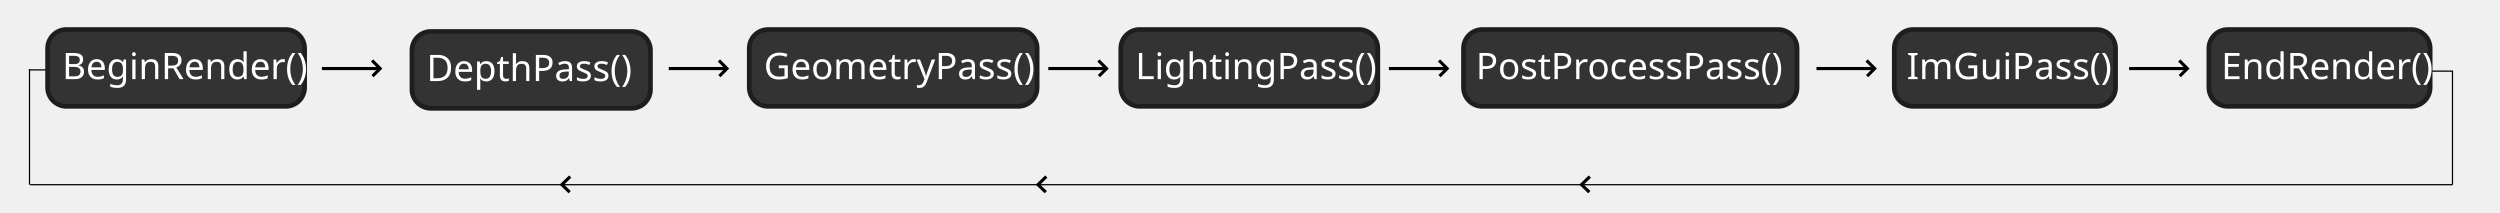
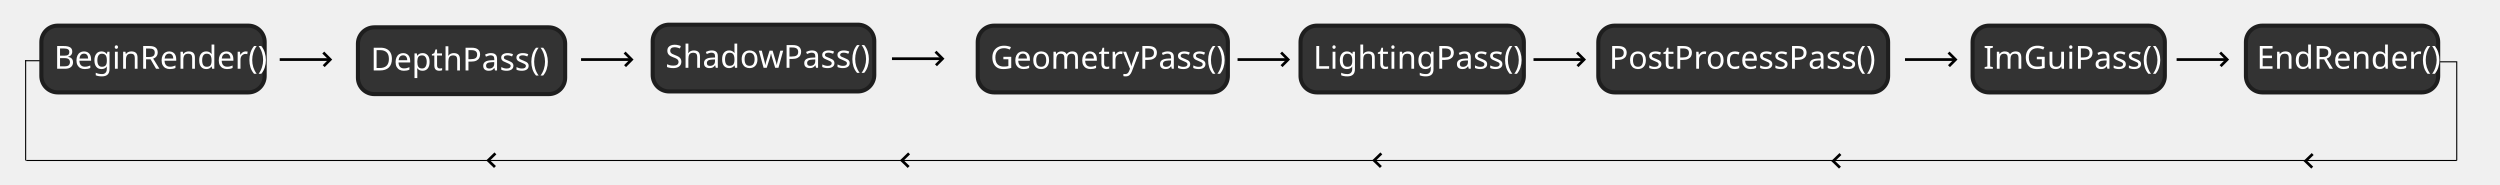
- <svg xmlns="http://www.w3.org/2000/svg" width="53cm" height="4.5cm" viewBox="0 0 530 45" version="1.1" id="svg1630">
+ <svg xmlns="http://www.w3.org/2000/svg" width="61cm" height="4.5cm" viewBox="0 0 610 45" version="1.1" id="svg1630">
  <defs id="defs1627" />
  <g id="layer1">
    <g id="g869" transform="translate(-1.954023)" style="display:inline">
      <path style="display:inline;fill:none;fill-rule:evenodd;stroke:#000000;stroke-width:0.265px;stroke-linecap:butt;stroke-linejoin:miter;stroke-opacity:1" d="m 8.077,14.817 h 5.358 v 0.066" id="path20368" />
      <path style="display:inline;fill:none;fill-rule:evenodd;stroke:#000000;stroke-width:0.265px;stroke-linecap:butt;stroke-linejoin:miter;stroke-opacity:1" d="M 8.21,39.158 V 14.817 h -0.132" id="path20342" />
-       <path style="display:inline;fill:none;fill-rule:evenodd;stroke:#000000;stroke-width:0.265px;stroke-linecap:butt;stroke-linejoin:miter;stroke-opacity:1" d="m 521.881,39.158 v 1e-6 H 8.36" id="path20310" />
-       <path style="display:inline;fill:none;fill-rule:evenodd;stroke:#000000;stroke-width:0.265px;stroke-linecap:butt;stroke-linejoin:miter;stroke-opacity:1" d="m 517.383,15.081 h 4.498 v 24.077" id="path20308" />
+       <path style="display:inline;fill:none;fill-rule:evenodd;stroke:#000000;stroke-width:0.265px;stroke-linecap:butt;stroke-linejoin:miter;stroke-opacity:1" d="m 601.398,39.158 v 1e-6 H 8.36" id="path20310" />
+       <path style="display:inline;fill:none;fill-rule:evenodd;stroke:#000000;stroke-width:0.265px;stroke-linecap:butt;stroke-linejoin:miter;stroke-opacity:1" d="m 596.9,15.081 h 4.498 v 24.077" id="path20308" />
    </g>
    <g id="g60751-0" style="display:inline" transform="translate(2.860878,-0.5985893)">
      <rect style="fill:#333333;fill-opacity:1;stroke:#1e1e1e;stroke-width:1;stroke-miterlimit:4;stroke-dasharray:none;stroke-opacity:1" id="rect13965-1" width="54.483" height="16.285" x="7.232" y="6.858" rx="4" ry="4" />
      <text xml:space="preserve" style="font-style:normal;font-variant:normal;font-weight:normal;font-stretch:normal;font-size:7.761px;line-height:1.25;font-family:Bahnschrift;-inkscape-font-specification:Bahnschrift;fill:#ffffff;fill-opacity:1;stroke:none;stroke-width:0.265" x="10.333" y="17.375" id="text19821-7">
        <tspan id="tspan19819-9" style="font-style:normal;font-variant:normal;font-weight:normal;font-stretch:normal;font-size:7.761px;font-family:Bahnschrift;-inkscape-font-specification:Bahnschrift;fill:#ffffff;stroke-width:0.265" x="10.333" y="17.375">BeginRender()</tspan>
      </text>
    </g>
    <g id="g60751-0-8" style="display:inline" transform="translate(80.10566,-0.1855156)">
      <rect style="fill:#333333;fill-opacity:1;stroke:#1e1e1e;stroke-width:1;stroke-miterlimit:4;stroke-dasharray:none;stroke-opacity:1" id="rect13965-1-5" width="50.558" height="16.285" x="7.232" y="6.858" rx="4" ry="4" />
      <text xml:space="preserve" style="font-style:normal;font-variant:normal;font-weight:normal;font-stretch:normal;font-size:7.761px;line-height:1.25;font-family:Bahnschrift;-inkscape-font-specification:Bahnschrift;fill:#ffffff;fill-opacity:1;stroke:none;stroke-width:0.265" x="10.333" y="17.375" id="text19821-7-0">
        <tspan id="tspan19819-9-0" style="font-style:normal;font-variant:normal;font-weight:normal;font-stretch:normal;font-size:7.761px;font-family:Bahnschrift;-inkscape-font-specification:Bahnschrift;fill:#ffffff;stroke-width:0.265" x="10.333" y="17.375">DepthPass()</tspan>
      </text>
    </g>
-     <g id="g60751-0-0" style="display:inline" transform="translate(151.612,-0.5985893)">
+     <g id="g60751-0-0" style="display:inline" transform="translate(231.3352,-0.5985893)">
      <rect style="fill:#333333;fill-opacity:1;stroke:#1e1e1e;stroke-width:1;stroke-miterlimit:4;stroke-dasharray:none;stroke-opacity:1" id="rect13965-1-0" width="61.031" height="16.285" x="7.232" y="6.858" rx="4" ry="4" />
      <text xml:space="preserve" style="font-style:normal;font-variant:normal;font-weight:normal;font-stretch:normal;font-size:7.761px;line-height:1.25;font-family:Bahnschrift;-inkscape-font-specification:Bahnschrift;fill:#ffffff;fill-opacity:1;stroke:none;stroke-width:0.265" x="10.333" y="17.375" id="text19821-7-6">
        <tspan id="tspan19819-9-9" style="font-style:normal;font-variant:normal;font-weight:normal;font-stretch:normal;font-size:7.761px;font-family:Bahnschrift;-inkscape-font-specification:Bahnschrift;fill:#ffffff;stroke-width:0.265" x="10.333" y="17.375">GeometryPass()</tspan>
      </text>
    </g>
    <g id="g57026-2-8" transform="translate(-12.76102,-0.5985893)" style="display:inline">
      <path style="fill:#ffffff;fill-opacity:1;stroke:#000000;stroke-width:0.665;stroke-linecap:butt;stroke-linejoin:miter;stroke-miterlimit:4;stroke-dasharray:none;stroke-opacity:1" d="M 81.012,15.131 H 93.348" id="path40078-6-5" />
      <path style="fill:none;stroke:#000000;stroke-width:0.665;stroke-linecap:butt;stroke-linejoin:miter;stroke-miterlimit:4;stroke-dasharray:none;stroke-opacity:1" d="m 91.637,13.419 1.712,1.712 -1.604,1.604" id="path56876-0-2" />
    </g>
    <g id="g57026-2-8-4" transform="translate(60.7661,-0.5985893)" style="display:inline">
      <path style="fill:#ffffff;fill-opacity:1;stroke:#000000;stroke-width:0.665;stroke-linecap:butt;stroke-linejoin:miter;stroke-miterlimit:4;stroke-dasharray:none;stroke-opacity:1" d="M 81.012,15.131 H 93.348" id="path40078-6-5-6" />
      <path style="fill:none;stroke:#000000;stroke-width:0.665;stroke-linecap:butt;stroke-linejoin:miter;stroke-miterlimit:4;stroke-dasharray:none;stroke-opacity:1" d="m 91.637,13.419 1.712,1.712 -1.604,1.604" id="path56876-0-2-1" />
    </g>
-     <g id="g60751-0-0-6" style="display:inline" transform="translate(230.3763,-0.5985893)">
+     <g id="g60751-0-8-3" style="display:inline" transform="translate(155.969,-0.3964446)">
+       <rect style="fill:#333333;fill-opacity:1;stroke:#1e1e1e;stroke-width:1;stroke-miterlimit:4;stroke-dasharray:none;stroke-opacity:1" id="rect13965-1-5-4" width="54.063" height="16.285" x="3.289" y="6.42" rx="4" ry="4" />
+       <text xml:space="preserve" style="font-style:normal;font-variant:normal;font-weight:normal;font-stretch:normal;font-size:7.761px;line-height:1.25;font-family:Bahnschrift;-inkscape-font-specification:Bahnschrift;fill:#ffffff;fill-opacity:1;stroke:none;stroke-width:0.265" x="6.39" y="16.937" id="text19821-7-0-7">
+         <tspan id="tspan19819-9-0-0" style="font-style:normal;font-variant:normal;font-weight:normal;font-stretch:normal;font-size:7.761px;font-family:Bahnschrift;-inkscape-font-specification:Bahnschrift;fill:#ffffff;stroke-width:0.265" x="6.39" y="16.937">ShadowPass()</tspan>
+       </text>
+     </g>
+     <g id="g57026-2-8-4-0" transform="translate(136.6295,-0.8095183)" style="display:inline">
+       <path style="fill:#ffffff;fill-opacity:1;stroke:#000000;stroke-width:0.665;stroke-linecap:butt;stroke-linejoin:miter;stroke-miterlimit:4;stroke-dasharray:none;stroke-opacity:1" d="M 81.012,15.131 H 93.348" id="path40078-6-5-6-7" />
+       <path style="fill:none;stroke:#000000;stroke-width:0.665;stroke-linecap:butt;stroke-linejoin:miter;stroke-miterlimit:4;stroke-dasharray:none;stroke-opacity:1" d="m 91.637,13.419 1.712,1.712 -1.604,1.604" id="path56876-0-2-1-7" />
+     </g>
+     <g id="g60751-0-0-6" style="display:inline" transform="translate(310.0995,-0.5985893)">
      <rect style="fill:#333333;fill-opacity:1;stroke:#1e1e1e;stroke-width:1;stroke-miterlimit:4;stroke-dasharray:none;stroke-opacity:1" id="rect13965-1-0-2" width="54.483" height="16.285" x="7.232" y="6.858" rx="4" ry="4" />
      <text xml:space="preserve" style="font-style:normal;font-variant:normal;font-weight:normal;font-stretch:normal;font-size:7.761px;line-height:1.25;font-family:Bahnschrift;-inkscape-font-specification:Bahnschrift;fill:#ffffff;fill-opacity:1;stroke:none;stroke-width:0.265" x="10.333" y="17.375" id="text19821-7-6-1">
        <tspan id="tspan19819-9-9-8" style="font-style:normal;font-variant:normal;font-weight:normal;font-stretch:normal;font-size:7.761px;font-family:Bahnschrift;-inkscape-font-specification:Bahnschrift;fill:#ffffff;stroke-width:0.265" x="10.333" y="17.375">LightingPass()</tspan>
      </text>
    </g>
-     <g id="g57026-2-8-7" transform="translate(141.2285,-0.5985893)" style="display:inline">
+     <g id="g57026-2-8-7" transform="translate(220.9518,-0.5985893)" style="display:inline">
      <path style="fill:#ffffff;fill-opacity:1;stroke:#000000;stroke-width:0.665;stroke-linecap:butt;stroke-linejoin:miter;stroke-miterlimit:4;stroke-dasharray:none;stroke-opacity:1" d="M 81.012,15.131 H 93.348" id="path40078-6-5-5" />
      <path style="fill:none;stroke:#000000;stroke-width:0.665;stroke-linecap:butt;stroke-linejoin:miter;stroke-miterlimit:4;stroke-dasharray:none;stroke-opacity:1" d="m 91.637,13.419 1.712,1.712 -1.604,1.604" id="path56876-0-2-2" />
    </g>
-     <g id="g60751-0-0-6-1" style="display:inline" transform="translate(394.3557,-0.5985893)">
+     <g id="g60751-0-0-6-1" style="display:inline" transform="translate(474.0789,-0.5985893)">
      <rect style="fill:#333333;fill-opacity:1;stroke:#1e1e1e;stroke-width:1;stroke-miterlimit:4;stroke-dasharray:none;stroke-opacity:1" id="rect13965-1-0-2-0" width="46.905" height="16.285" x="7.232" y="6.858" rx="4" ry="4" />
      <text xml:space="preserve" style="font-style:normal;font-variant:normal;font-weight:normal;font-stretch:normal;font-size:7.761px;line-height:1.25;font-family:Bahnschrift;-inkscape-font-specification:Bahnschrift;fill:#ffffff;fill-opacity:1;stroke:none;stroke-width:0.265" x="9.865" y="17.375" id="text19821-7-6-1-6">
        <tspan id="tspan19819-9-9-8-5" style="font-style:normal;font-variant:normal;font-weight:normal;font-stretch:normal;font-size:7.761px;font-family:Bahnschrift;-inkscape-font-specification:Bahnschrift;fill:#ffffff;stroke-width:0.265" x="9.865" y="17.375">ImGuiPass()</tspan>
      </text>
    </g>
-     <g id="g60751-0-0-6-1-47" style="display:inline" transform="translate(303.0308,-0.5985893)">
+     <g id="g60751-0-0-6-1-47" style="display:inline" transform="translate(382.754,-0.5985893)">
      <rect style="fill:#333333;fill-opacity:1;stroke:#1e1e1e;stroke-width:1;stroke-miterlimit:4;stroke-dasharray:none;stroke-opacity:1" id="rect13965-1-0-2-0-2" width="70.711" height="16.285" x="7.232" y="6.858" rx="4" ry="4" />
      <text xml:space="preserve" style="font-style:normal;font-variant:normal;font-weight:normal;font-stretch:normal;font-size:7.761px;line-height:1.25;font-family:Bahnschrift;-inkscape-font-specification:Bahnschrift;fill:#ffffff;fill-opacity:1;stroke:none;stroke-width:0.265" x="9.865" y="17.375" id="text19821-7-6-1-6-9">
        <tspan id="tspan19819-9-9-8-5-5" style="font-style:normal;font-variant:normal;font-weight:normal;font-stretch:normal;font-size:7.761px;font-family:Bahnschrift;-inkscape-font-specification:Bahnschrift;fill:#ffffff;stroke-width:0.265" x="9.865" y="17.375">PostProcessPass()</tspan>
      </text>
    </g>
-     <g id="g57026-2-8-7-7" transform="translate(213.441,-0.5985893)" style="display:inline">
+     <g id="g57026-2-8-7-7" transform="translate(293.1642,-0.5985893)" style="display:inline">
      <path style="fill:#ffffff;fill-opacity:1;stroke:#000000;stroke-width:0.665;stroke-linecap:butt;stroke-linejoin:miter;stroke-miterlimit:4;stroke-dasharray:none;stroke-opacity:1" d="M 81.012,15.131 H 93.348" id="path40078-6-5-5-5" />
      <path style="fill:none;stroke:#000000;stroke-width:0.665;stroke-linecap:butt;stroke-linejoin:miter;stroke-miterlimit:4;stroke-dasharray:none;stroke-opacity:1" d="m 91.637,13.419 1.712,1.712 -1.604,1.604" id="path56876-0-2-2-7" />
    </g>
-     <g id="g57026-2-8-7-7-9" transform="translate(304.0828,-0.5985893)" style="display:inline">
+     <g id="g57026-2-8-7-7-9" transform="translate(383.806,-0.5985893)" style="display:inline">
      <path style="fill:#ffffff;fill-opacity:1;stroke:#000000;stroke-width:0.665;stroke-linecap:butt;stroke-linejoin:miter;stroke-miterlimit:4;stroke-dasharray:none;stroke-opacity:1" d="M 81.012,15.131 H 93.348" id="path40078-6-5-5-5-4" />
      <path style="fill:none;stroke:#000000;stroke-width:0.665;stroke-linecap:butt;stroke-linejoin:miter;stroke-miterlimit:4;stroke-dasharray:none;stroke-opacity:1" d="m 91.637,13.419 1.712,1.712 -1.604,1.604" id="path56876-0-2-2-7-1" />
    </g>
-     <g id="g60751-0-0-6-1-4" style="display:inline" transform="translate(461.0538,-0.5985893)">
+     <g id="g60751-0-0-6-1-4" style="display:inline" transform="translate(540.7771,-0.5985893)">
      <rect style="fill:#333333;fill-opacity:1;stroke:#1e1e1e;stroke-width:1;stroke-miterlimit:4;stroke-dasharray:none;stroke-opacity:1" id="rect13965-1-0-2-0-7" width="46.905" height="16.285" x="7.232" y="6.858" rx="4" ry="4" />
      <text xml:space="preserve" style="font-style:normal;font-variant:normal;font-weight:normal;font-stretch:normal;font-size:7.761px;line-height:1.25;font-family:Bahnschrift;-inkscape-font-specification:Bahnschrift;fill:#ffffff;fill-opacity:1;stroke:none;stroke-width:0.265" x="9.865" y="17.375" id="text19821-7-6-1-6-7">
        <tspan id="tspan19819-9-9-8-5-1" style="font-style:normal;font-variant:normal;font-weight:normal;font-stretch:normal;font-size:7.761px;font-family:Bahnschrift;-inkscape-font-specification:Bahnschrift;fill:#ffffff;stroke-width:0.265" x="9.865" y="17.375">EndRender()</tspan>
      </text>
    </g>
-     <g id="g57026-2-8-7-7-5" transform="translate(370.358,-0.5985893)" style="display:inline">
+     <g id="g57026-2-8-7-7-5" transform="translate(450.0812,-0.5985893)" style="display:inline">
      <path style="fill:#ffffff;fill-opacity:1;stroke:#000000;stroke-width:0.665;stroke-linecap:butt;stroke-linejoin:miter;stroke-miterlimit:4;stroke-dasharray:none;stroke-opacity:1" d="M 81.012,15.131 H 93.348" id="path40078-6-5-5-5-3" />
      <path style="fill:none;stroke:#000000;stroke-width:0.665;stroke-linecap:butt;stroke-linejoin:miter;stroke-miterlimit:4;stroke-dasharray:none;stroke-opacity:1" d="m 91.637,13.419 1.712,1.712 -1.604,1.604" id="path56876-0-2-2-7-7" />
    </g>
    <g id="g57026" style="display:inline" transform="translate(-22.54527,-0.01441488)">
      <path style="display:inline;fill:none;stroke:#000000;stroke-width:0.665;stroke-linecap:butt;stroke-linejoin:miter;stroke-miterlimit:4;stroke-dasharray:none;stroke-opacity:1" d="m 244.36,37.444 -1.763,1.712 1.653,1.604" id="path56876-1" />
      <path style="display:inline;fill:none;stroke:#000000;stroke-width:0.665;stroke-linecap:butt;stroke-linejoin:miter;stroke-miterlimit:4;stroke-dasharray:none;stroke-opacity:1" d="m 143.426,37.444 -1.763,1.712 1.653,1.604" id="path56876-1-5" />
      <path style="display:inline;fill:none;stroke:#000000;stroke-width:0.665;stroke-linecap:butt;stroke-linejoin:miter;stroke-miterlimit:4;stroke-dasharray:none;stroke-opacity:1" d="m 359.591,37.444 -1.763,1.712 1.653,1.604" id="path56876-1-5-8" />
    </g>
+     <g id="g57026-2" style="display:inline" transform="translate(204.7034,0.1404706)">
+       <path style="display:inline;fill:none;stroke:#000000;stroke-width:0.665;stroke-linecap:butt;stroke-linejoin:miter;stroke-miterlimit:4;stroke-dasharray:none;stroke-opacity:1" d="m 244.36,37.444 -1.763,1.712 1.653,1.604" id="path56876-1-1" />
+       <path style="display:inline;fill:none;stroke:#000000;stroke-width:0.665;stroke-linecap:butt;stroke-linejoin:miter;stroke-miterlimit:4;stroke-dasharray:none;stroke-opacity:1" d="m 359.591,37.444 -1.763,1.712 1.653,1.604" id="path56876-1-5-8-2" />
+     </g>
  </g>
</svg>
